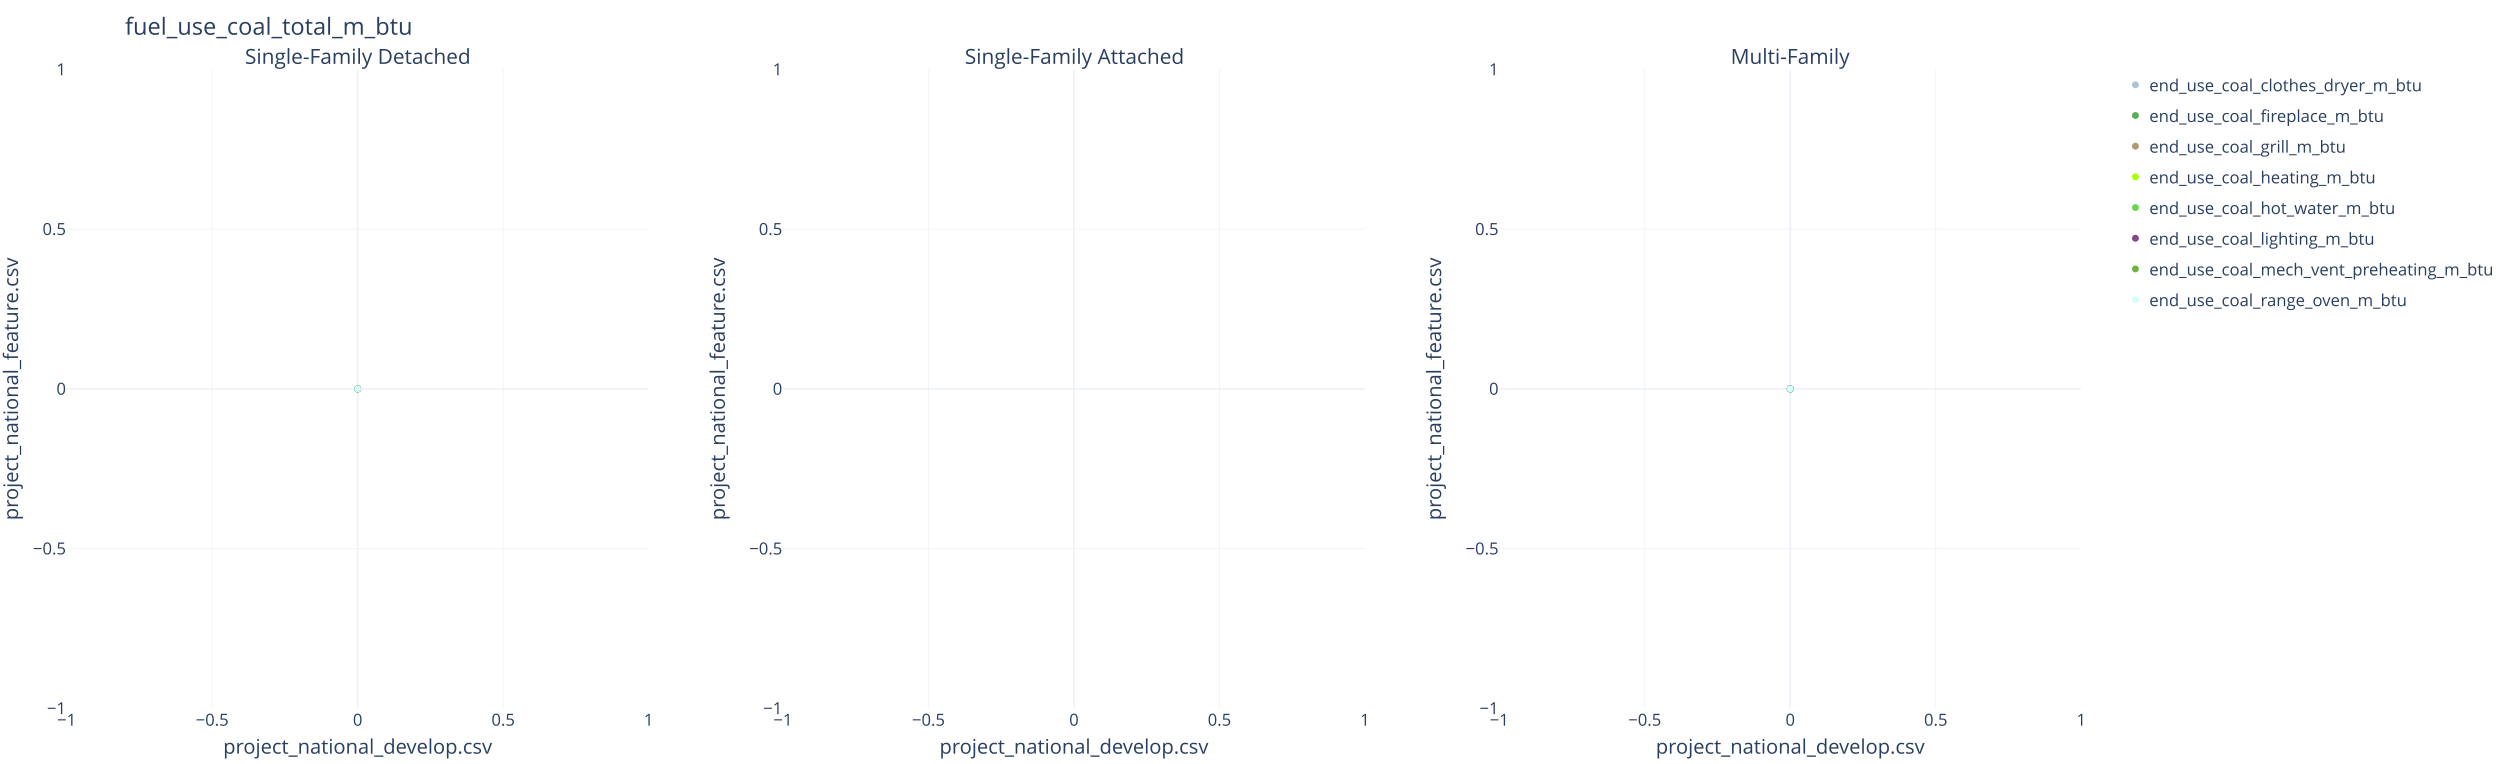
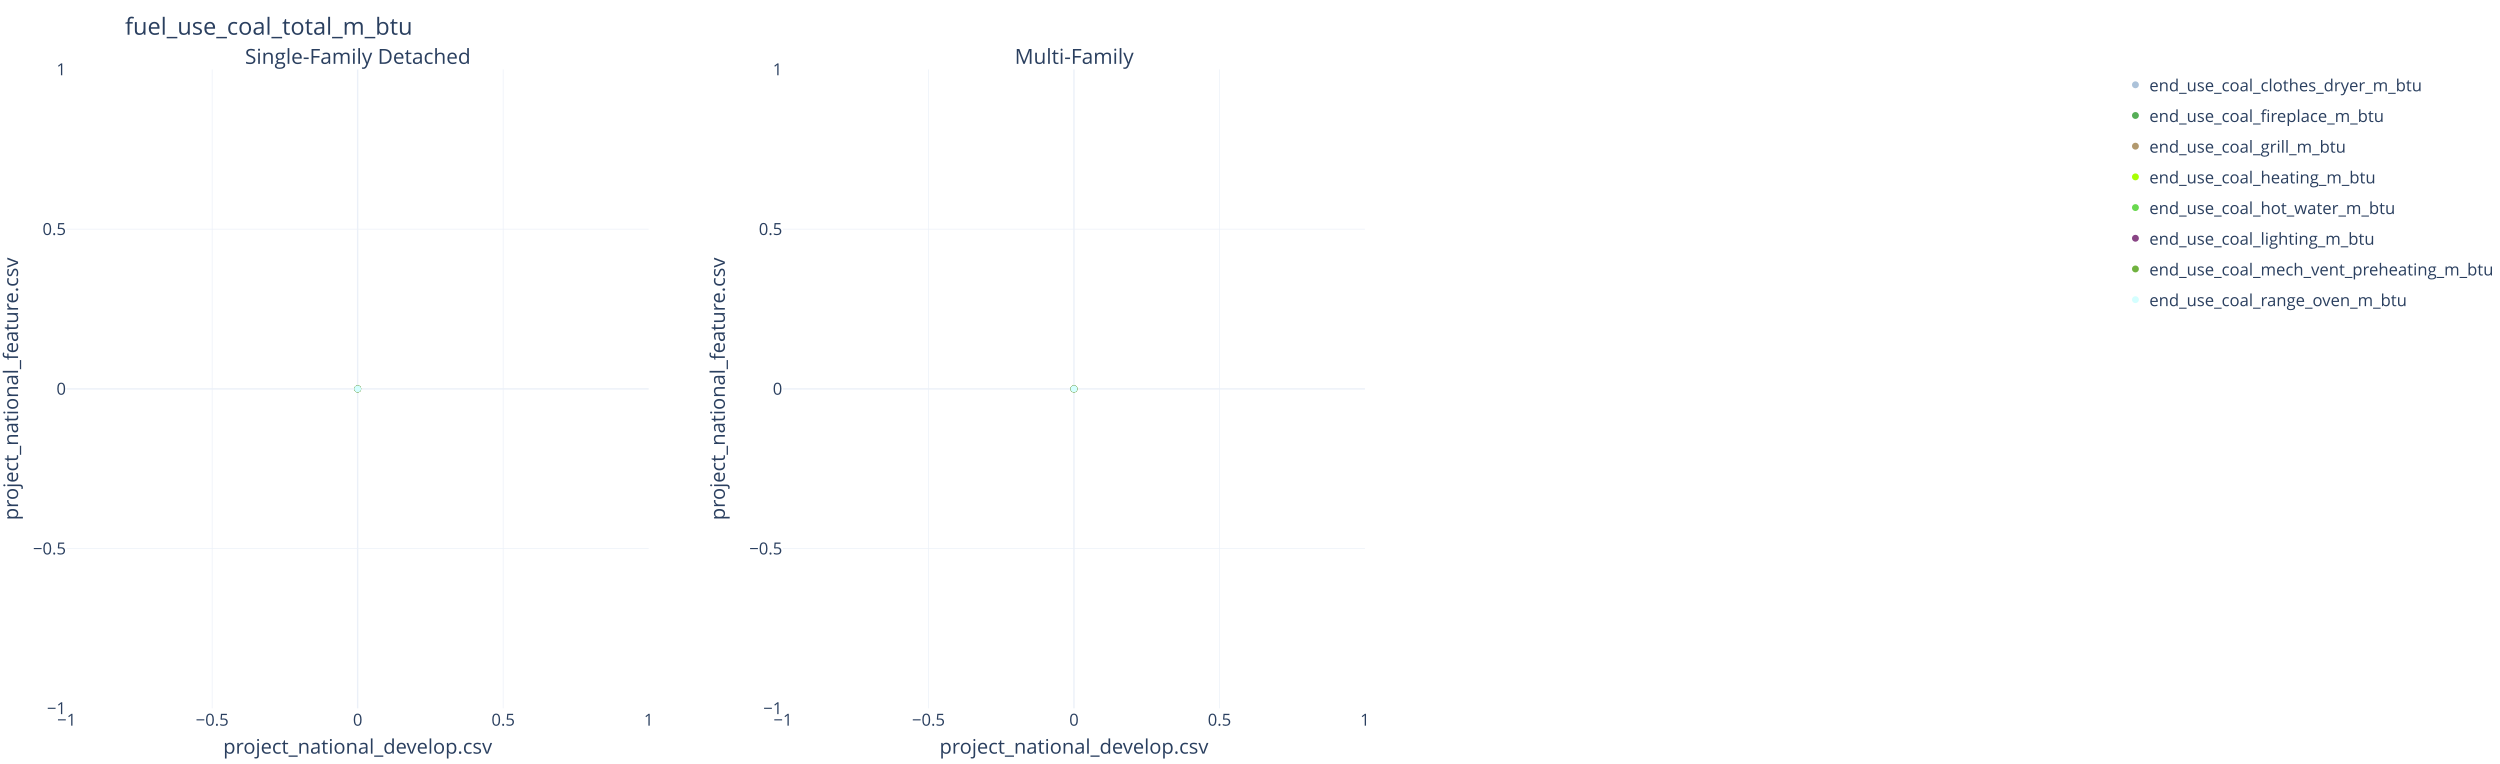
<svg xmlns="http://www.w3.org/2000/svg" class="main-svg" width="3600" height="1100" style="" viewBox="0 0 3600 1100">
  <rect x="0" y="0" width="3600" height="1100" style="fill: rgb(255, 255, 255); fill-opacity: 1;" />
-   <defs id="defs-b7d1d4">
+   <defs id="defs-6045ea">
    <g class="clips">
-       <clipPath id="clipb7d1d4xyplot" class="plotclip">
+       <clipPath id="clip6045eaxyplot" class="plotclip">
        <rect width="838.067" height="920" />
      </clipPath>
-       <clipPath id="clipb7d1d4x2y2plot" class="plotclip">
+       <clipPath id="clip6045eax2y2plot" class="plotclip">
        <rect width="838.067" height="920" />
      </clipPath>
-       <clipPath id="clipb7d1d4x3y3plot" class="plotclip">
-         <rect width="838.067" height="920" />
-       </clipPath>
-       <clipPath class="axesclip" id="clipb7d1d4x">
+       <clipPath class="axesclip" id="clip6045eax">
        <rect x="96" y="0" width="838.067" height="1100" />
      </clipPath>
-       <clipPath class="axesclip" id="clipb7d1d4y">
+       <clipPath class="axesclip" id="clip6045eay">
        <rect x="0" y="100" width="3600" height="920" />
      </clipPath>
-       <clipPath class="axesclip" id="clipb7d1d4xy">
+       <clipPath class="axesclip" id="clip6045eaxy">
        <rect x="96" y="100" width="838.067" height="920" />
      </clipPath>
-       <clipPath class="axesclip" id="clipb7d1d4y2">
+       <clipPath class="axesclip" id="clip6045eay2">
        <rect x="0" y="100" width="3600" height="920" />
      </clipPath>
-       <clipPath class="axesclip" id="clipb7d1d4xy2">
+       <clipPath class="axesclip" id="clip6045eaxy2">
        <rect x="96" y="100" width="838.067" height="920" />
      </clipPath>
-       <clipPath class="axesclip" id="clipb7d1d4y3">
-         <rect x="0" y="100" width="3600" height="920" />
-       </clipPath>
-       <clipPath class="axesclip" id="clipb7d1d4xy3">
-         <rect x="96" y="100" width="838.067" height="920" />
-       </clipPath>
-       <clipPath class="axesclip" id="clipb7d1d4x2">
+       <clipPath class="axesclip" id="clip6045eax2">
        <rect x="1127.467" y="0" width="838.067" height="1100" />
      </clipPath>
-       <clipPath class="axesclip" id="clipb7d1d4x2y">
+       <clipPath class="axesclip" id="clip6045eax2y">
        <rect x="1127.467" y="100" width="838.067" height="920" />
      </clipPath>
-       <clipPath class="axesclip" id="clipb7d1d4x2y2">
+       <clipPath class="axesclip" id="clip6045eax2y2">
        <rect x="1127.467" y="100" width="838.067" height="920" />
-       </clipPath>
-       <clipPath class="axesclip" id="clipb7d1d4x2y3">
-         <rect x="1127.467" y="100" width="838.067" height="920" />
-       </clipPath>
-       <clipPath class="axesclip" id="clipb7d1d4x3">
-         <rect x="2158.933" y="0" width="838.067" height="1100" />
-       </clipPath>
-       <clipPath class="axesclip" id="clipb7d1d4x3y">
-         <rect x="2158.933" y="100" width="838.067" height="920" />
-       </clipPath>
-       <clipPath class="axesclip" id="clipb7d1d4x3y2">
-         <rect x="2158.933" y="100" width="838.067" height="920" />
-       </clipPath>
-       <clipPath class="axesclip" id="clipb7d1d4x3y3">
-         <rect x="2158.933" y="100" width="838.067" height="920" />
      </clipPath>
    </g>
    <g class="gradients" />
  </defs>
  <g class="bglayer" />
  <g class="layer-below">
    <g class="imagelayer" />
    <g class="shapelayer" />
  </g>
  <g class="cartesianlayer">
    <g class="subplot xy">
      <g class="layer-subplot">
        <g class="shapelayer" />
        <g class="imagelayer" />
      </g>
      <g class="gridlayer">
        <g class="x">
          <path class="xgrid crisp" transform="translate(305.52,0)" d="M0,100v920" style="stroke: rgb(235, 240, 248); stroke-opacity: 1; stroke-width: 1px;" />
          <path class="xgrid crisp" transform="translate(724.55,0)" d="M0,100v920" style="stroke: rgb(235, 240, 248); stroke-opacity: 1; stroke-width: 1px;" />
        </g>
        <g class="y">
          <path class="ygrid crisp" transform="translate(0,790)" d="M96,0h838.067" style="stroke: rgb(235, 240, 248); stroke-opacity: 1; stroke-width: 1px;" />
          <path class="ygrid crisp" transform="translate(0,330)" d="M96,0h838.067" style="stroke: rgb(235, 240, 248); stroke-opacity: 1; stroke-width: 1px;" />
        </g>
      </g>
      <g class="zerolinelayer">
        <path class="xzl zl crisp" transform="translate(515.03,0)" d="M0,100v920" style="stroke: rgb(235, 240, 248); stroke-opacity: 1; stroke-width: 2px;" />
        <path class="yzl zl crisp" transform="translate(0,560)" d="M96,0h838.067" style="stroke: rgb(235, 240, 248); stroke-opacity: 1; stroke-width: 2px;" />
      </g>
      <path class="xlines-below" />
      <path class="ylines-below" />
      <g class="overlines-below" />
      <g class="xaxislayer-below" />
      <g class="yaxislayer-below" />
      <g class="overaxes-below" />
-       <g class="plot" transform="translate(96,100)" clip-path="url('#clipb7d1d4xyplot')">
+       <g class="plot" transform="translate(96,100)" clip-path="url('#clip6045eaxyplot')">
        <g class="scatterlayer mlayer">
-           <g class="trace scatter trace7f822b" style="stroke-miterlimit: 2; opacity: 1;">
+           <g class="trace scatter trace982e40" style="stroke-miterlimit: 2; opacity: 1;">
            <g class="fills" />
            <g class="errorbars" />
            <g class="lines" />
            <g class="points">
              <path class="point" transform="translate(419.03,460)" d="M5,0A5,5 0 1,1 0,-5A5,5 0 0,1 5,0Z" style="opacity: 1; stroke-width: 0px; fill: rgb(172, 194, 217); fill-opacity: 1;" />
            </g>
            <g class="text" />
          </g>
-           <g class="trace scatter tracebc25be" style="stroke-miterlimit: 2; opacity: 1;">
+           <g class="trace scatter trace173150" style="stroke-miterlimit: 2; opacity: 1;">
            <g class="fills" />
            <g class="errorbars" />
            <g class="lines" />
            <g class="points">
              <path class="point" transform="translate(419.03,460)" d="M5,0A5,5 0 1,1 0,-5A5,5 0 0,1 5,0Z" style="opacity: 1; stroke-width: 0px; fill: rgb(86, 174, 87); fill-opacity: 1;" />
            </g>
            <g class="text" />
          </g>
-           <g class="trace scatter trace32df13" style="stroke-miterlimit: 2; opacity: 1;">
+           <g class="trace scatter tracec1b1fd" style="stroke-miterlimit: 2; opacity: 1;">
            <g class="fills" />
            <g class="errorbars" />
            <g class="lines" />
            <g class="points">
              <path class="point" transform="translate(419.03,460)" d="M5,0A5,5 0 1,1 0,-5A5,5 0 0,1 5,0Z" style="opacity: 1; stroke-width: 0px; fill: rgb(178, 153, 110); fill-opacity: 1;" />
            </g>
            <g class="text" />
          </g>
-           <g class="trace scatter tracef07c0c" style="stroke-miterlimit: 2; opacity: 1;">
+           <g class="trace scatter tracee2873c" style="stroke-miterlimit: 2; opacity: 1;">
            <g class="fills" />
            <g class="errorbars" />
            <g class="lines" />
            <g class="points">
              <path class="point" transform="translate(419.03,460)" d="M5,0A5,5 0 1,1 0,-5A5,5 0 0,1 5,0Z" style="opacity: 1; stroke-width: 0px; fill: rgb(168, 255, 4); fill-opacity: 1;" />
            </g>
            <g class="text" />
          </g>
-           <g class="trace scatter trace902eb6" style="stroke-miterlimit: 2; opacity: 1;">
+           <g class="trace scatter tracee7e6ed" style="stroke-miterlimit: 2; opacity: 1;">
            <g class="fills" />
            <g class="errorbars" />
            <g class="lines" />
            <g class="points">
              <path class="point" transform="translate(419.03,460)" d="M5,0A5,5 0 1,1 0,-5A5,5 0 0,1 5,0Z" style="opacity: 1; stroke-width: 0px; fill: rgb(105, 216, 79); fill-opacity: 1;" />
            </g>
            <g class="text" />
          </g>
-           <g class="trace scatter traceb2c9d8" style="stroke-miterlimit: 2; opacity: 1;">
+           <g class="trace scatter trace447175" style="stroke-miterlimit: 2; opacity: 1;">
            <g class="fills" />
            <g class="errorbars" />
            <g class="lines" />
            <g class="points">
              <path class="point" transform="translate(419.03,460)" d="M5,0A5,5 0 1,1 0,-5A5,5 0 0,1 5,0Z" style="opacity: 1; stroke-width: 0px; fill: rgb(137, 69, 133); fill-opacity: 1;" />
            </g>
            <g class="text" />
          </g>
-           <g class="trace scatter trace014c3b" style="stroke-miterlimit: 2; opacity: 1;">
+           <g class="trace scatter traceef8e07" style="stroke-miterlimit: 2; opacity: 1;">
            <g class="fills" />
            <g class="errorbars" />
            <g class="lines" />
            <g class="points">
              <path class="point" transform="translate(419.03,460)" d="M5,0A5,5 0 1,1 0,-5A5,5 0 0,1 5,0Z" style="opacity: 1; stroke-width: 0px; fill: rgb(112, 178, 63); fill-opacity: 1;" />
            </g>
            <g class="text" />
          </g>
-           <g class="trace scatter traceaa402c" style="stroke-miterlimit: 2; opacity: 1;">
+           <g class="trace scatter trace4ae9a4" style="stroke-miterlimit: 2; opacity: 1;">
            <g class="fills" />
            <g class="errorbars" />
            <g class="lines" />
            <g class="points">
              <path class="point" transform="translate(419.03,460)" d="M5,0A5,5 0 1,1 0,-5A5,5 0 0,1 5,0Z" style="opacity: 1; stroke-width: 0px; fill: rgb(212, 255, 255); fill-opacity: 1;" />
            </g>
            <g class="text" />
          </g>
-           <g class="trace scatter trace6bbb1b" style="stroke-miterlimit: 2; opacity: 1;">
+           <g class="trace scatter trace0673f1" style="stroke-miterlimit: 2; opacity: 1;">
            <g class="fills" />
            <g class="errorbars" />
            <g class="lines" />
            <g class="points" />
            <g class="text" />
          </g>
        </g>
      </g>
      <g class="overplot" />
      <path class="xlines-above crisp" d="M0,0" style="fill: none;" />
      <path class="ylines-above crisp" d="M0,0" style="fill: none;" />
      <g class="overlines-above" />
      <g class="xaxislayer-above">
        <g class="xtick">
          <text text-anchor="middle" x="0" y="1045" transform="translate(96,0)" style="font-family: 'Open Sans', verdana, arial, sans-serif; font-size: 24px; fill: rgb(42, 63, 95); fill-opacity: 1; white-space: pre;">−1</text>
        </g>
        <g class="xtick">
          <text text-anchor="middle" x="0" y="1045" transform="translate(305.52,0)" style="font-family: 'Open Sans', verdana, arial, sans-serif; font-size: 24px; fill: rgb(42, 63, 95); fill-opacity: 1; white-space: pre;">−0.5</text>
        </g>
        <g class="xtick">
          <text text-anchor="middle" x="0" y="1045" transform="translate(515.03,0)" style="font-family: 'Open Sans', verdana, arial, sans-serif; font-size: 24px; fill: rgb(42, 63, 95); fill-opacity: 1; white-space: pre;">0</text>
        </g>
        <g class="xtick">
          <text text-anchor="middle" x="0" y="1045" transform="translate(724.55,0)" style="font-family: 'Open Sans', verdana, arial, sans-serif; font-size: 24px; fill: rgb(42, 63, 95); fill-opacity: 1; white-space: pre;">0.5</text>
        </g>
        <g class="xtick">
          <text text-anchor="middle" x="0" y="1045" transform="translate(934.07,0)" style="font-family: 'Open Sans', verdana, arial, sans-serif; font-size: 24px; fill: rgb(42, 63, 95); fill-opacity: 1; white-space: pre;">1</text>
        </g>
      </g>
      <g class="yaxislayer-above">
        <g class="ytick">
          <text text-anchor="end" x="95" y="8.4" transform="translate(0,1020)" style="font-family: 'Open Sans', verdana, arial, sans-serif; font-size: 24px; fill: rgb(42, 63, 95); fill-opacity: 1; white-space: pre;">−1</text>
        </g>
        <g class="ytick">
          <text text-anchor="end" x="95" y="8.4" transform="translate(0,790)" style="font-family: 'Open Sans', verdana, arial, sans-serif; font-size: 24px; fill: rgb(42, 63, 95); fill-opacity: 1; white-space: pre;">−0.5</text>
        </g>
        <g class="ytick">
          <text text-anchor="end" x="95" y="8.4" transform="translate(0,560)" style="font-family: 'Open Sans', verdana, arial, sans-serif; font-size: 24px; fill: rgb(42, 63, 95); fill-opacity: 1; white-space: pre;">0</text>
        </g>
        <g class="ytick">
          <text text-anchor="end" x="95" y="8.4" transform="translate(0,330)" style="font-family: 'Open Sans', verdana, arial, sans-serif; font-size: 24px; fill: rgb(42, 63, 95); fill-opacity: 1; white-space: pre;">0.5</text>
        </g>
        <g class="ytick">
          <text text-anchor="end" x="95" y="8.4" transform="translate(0,100)" style="font-family: 'Open Sans', verdana, arial, sans-serif; font-size: 24px; fill: rgb(42, 63, 95); fill-opacity: 1; white-space: pre;">1</text>
        </g>
      </g>
      <g class="overaxes-above" />
    </g>
    <g class="subplot x2y2">
      <g class="layer-subplot">
        <g class="shapelayer" />
        <g class="imagelayer" />
      </g>
      <g class="gridlayer">
        <g class="x2">
          <path class="x2grid crisp" transform="translate(1336.987,0)" d="M0,100v920" style="stroke: rgb(235, 240, 248); stroke-opacity: 1; stroke-width: 1px;" />
          <path class="x2grid crisp" transform="translate(1756.017,0)" d="M0,100v920" style="stroke: rgb(235, 240, 248); stroke-opacity: 1; stroke-width: 1px;" />
        </g>
        <g class="y2">
          <path class="y2grid crisp" transform="translate(0,790)" d="M1127.467,0h838.067" style="stroke: rgb(235, 240, 248); stroke-opacity: 1; stroke-width: 1px;" />
          <path class="y2grid crisp" transform="translate(0,330)" d="M1127.467,0h838.067" style="stroke: rgb(235, 240, 248); stroke-opacity: 1; stroke-width: 1px;" />
        </g>
      </g>
      <g class="zerolinelayer">
        <path class="x2zl zl crisp" transform="translate(1546.497,0)" d="M0,100v920" style="stroke: rgb(235, 240, 248); stroke-opacity: 1; stroke-width: 2px;" />
        <path class="y2zl zl crisp" transform="translate(0,560)" d="M1127.467,0h838.067" style="stroke: rgb(235, 240, 248); stroke-opacity: 1; stroke-width: 2px;" />
      </g>
      <path class="xlines-below" />
      <path class="ylines-below" />
      <g class="overlines-below" />
      <g class="xaxislayer-below" />
      <g class="yaxislayer-below" />
      <g class="overaxes-below" />
-       <g class="plot" transform="translate(1127.467,100)" clip-path="url('#clipb7d1d4x2y2plot')">
+       <g class="plot" transform="translate(1127.467,100)" clip-path="url('#clip6045eax2y2plot')">
        <g class="scatterlayer mlayer">
-           <g class="trace scatter trace789d4b" style="stroke-miterlimit: 2; opacity: 1;">
+           <g class="trace scatter traced7f33e" style="stroke-miterlimit: 2; opacity: 1;">
+             <g class="fills" />
+             <g class="errorbars" />
+             <g class="lines" />
+             <g class="points">
+               <path class="point" transform="translate(419.03,460)" d="M5,0A5,5 0 1,1 0,-5A5,5 0 0,1 5,0Z" style="opacity: 1; stroke-width: 0px; fill: rgb(172, 194, 217); fill-opacity: 1;" />
+             </g>
+             <g class="text" />
+           </g>
+           <g class="trace scatter trace1710ab" style="stroke-miterlimit: 2; opacity: 1;">
+             <g class="fills" />
+             <g class="errorbars" />
+             <g class="lines" />
+             <g class="points">
+               <path class="point" transform="translate(419.03,460)" d="M5,0A5,5 0 1,1 0,-5A5,5 0 0,1 5,0Z" style="opacity: 1; stroke-width: 0px; fill: rgb(86, 174, 87); fill-opacity: 1;" />
+             </g>
+             <g class="text" />
+           </g>
+           <g class="trace scatter trace590096" style="stroke-miterlimit: 2; opacity: 1;">
+             <g class="fills" />
+             <g class="errorbars" />
+             <g class="lines" />
+             <g class="points">
+               <path class="point" transform="translate(419.03,460)" d="M5,0A5,5 0 1,1 0,-5A5,5 0 0,1 5,0Z" style="opacity: 1; stroke-width: 0px; fill: rgb(178, 153, 110); fill-opacity: 1;" />
+             </g>
+             <g class="text" />
+           </g>
+           <g class="trace scatter trace4f7e80" style="stroke-miterlimit: 2; opacity: 1;">
+             <g class="fills" />
+             <g class="errorbars" />
+             <g class="lines" />
+             <g class="points">
+               <path class="point" transform="translate(419.03,460)" d="M5,0A5,5 0 1,1 0,-5A5,5 0 0,1 5,0Z" style="opacity: 1; stroke-width: 0px; fill: rgb(168, 255, 4); fill-opacity: 1;" />
+             </g>
+             <g class="text" />
+           </g>
+           <g class="trace scatter tracef99181" style="stroke-miterlimit: 2; opacity: 1;">
+             <g class="fills" />
+             <g class="errorbars" />
+             <g class="lines" />
+             <g class="points">
+               <path class="point" transform="translate(419.03,460)" d="M5,0A5,5 0 1,1 0,-5A5,5 0 0,1 5,0Z" style="opacity: 1; stroke-width: 0px; fill: rgb(105, 216, 79); fill-opacity: 1;" />
+             </g>
+             <g class="text" />
+           </g>
+           <g class="trace scatter traceef10c2" style="stroke-miterlimit: 2; opacity: 1;">
+             <g class="fills" />
+             <g class="errorbars" />
+             <g class="lines" />
+             <g class="points">
+               <path class="point" transform="translate(419.03,460)" d="M5,0A5,5 0 1,1 0,-5A5,5 0 0,1 5,0Z" style="opacity: 1; stroke-width: 0px; fill: rgb(137, 69, 133); fill-opacity: 1;" />
+             </g>
+             <g class="text" />
+           </g>
+           <g class="trace scatter trace331711" style="stroke-miterlimit: 2; opacity: 1;">
+             <g class="fills" />
+             <g class="errorbars" />
+             <g class="lines" />
+             <g class="points">
+               <path class="point" transform="translate(419.03,460)" d="M5,0A5,5 0 1,1 0,-5A5,5 0 0,1 5,0Z" style="opacity: 1; stroke-width: 0px; fill: rgb(112, 178, 63); fill-opacity: 1;" />
+             </g>
+             <g class="text" />
+           </g>
+           <g class="trace scatter tracebb21d2" style="stroke-miterlimit: 2; opacity: 1;">
+             <g class="fills" />
+             <g class="errorbars" />
+             <g class="lines" />
+             <g class="points">
+               <path class="point" transform="translate(419.03,460)" d="M5,0A5,5 0 1,1 0,-5A5,5 0 0,1 5,0Z" style="opacity: 1; stroke-width: 0px; fill: rgb(212, 255, 255); fill-opacity: 1;" />
+             </g>
+             <g class="text" />
+           </g>
+           <g class="trace scatter trace0ef0a3" style="stroke-miterlimit: 2; opacity: 1;">
            <g class="fills" />
            <g class="errorbars" />
            <g class="lines" />
            <g class="points" />
            <g class="text" />
          </g>
        </g>
      </g>
      <g class="overplot" />
      <path class="xlines-above crisp" d="M0,0" style="fill: none;" />
      <path class="ylines-above crisp" d="M0,0" style="fill: none;" />
      <g class="overlines-above" />
      <g class="xaxislayer-above">
        <g class="x2tick">
          <text text-anchor="middle" x="0" y="1045" transform="translate(1127.467,0)" style="font-family: 'Open Sans', verdana, arial, sans-serif; font-size: 24px; fill: rgb(42, 63, 95); fill-opacity: 1; white-space: pre;">−1</text>
        </g>
        <g class="x2tick">
          <text text-anchor="middle" x="0" y="1045" transform="translate(1336.987,0)" style="font-family: 'Open Sans', verdana, arial, sans-serif; font-size: 24px; fill: rgb(42, 63, 95); fill-opacity: 1; white-space: pre;">−0.5</text>
        </g>
        <g class="x2tick">
          <text text-anchor="middle" x="0" y="1045" transform="translate(1546.497,0)" style="font-family: 'Open Sans', verdana, arial, sans-serif; font-size: 24px; fill: rgb(42, 63, 95); fill-opacity: 1; white-space: pre;">0</text>
        </g>
        <g class="x2tick">
          <text text-anchor="middle" x="0" y="1045" transform="translate(1756.017,0)" style="font-family: 'Open Sans', verdana, arial, sans-serif; font-size: 24px; fill: rgb(42, 63, 95); fill-opacity: 1; white-space: pre;">0.5</text>
        </g>
        <g class="x2tick">
          <text text-anchor="middle" x="0" y="1045" transform="translate(1965.537,0)" style="font-family: 'Open Sans', verdana, arial, sans-serif; font-size: 24px; fill: rgb(42, 63, 95); fill-opacity: 1; white-space: pre;">1</text>
        </g>
      </g>
      <g class="yaxislayer-above">
        <g class="y2tick">
          <text text-anchor="end" x="1126.467" y="8.4" transform="translate(0,1020)" style="font-family: 'Open Sans', verdana, arial, sans-serif; font-size: 24px; fill: rgb(42, 63, 95); fill-opacity: 1; white-space: pre;">−1</text>
        </g>
        <g class="y2tick">
          <text text-anchor="end" x="1126.467" y="8.4" transform="translate(0,790)" style="font-family: 'Open Sans', verdana, arial, sans-serif; font-size: 24px; fill: rgb(42, 63, 95); fill-opacity: 1; white-space: pre;">−0.5</text>
        </g>
        <g class="y2tick">
          <text text-anchor="end" x="1126.467" y="8.4" transform="translate(0,560)" style="font-family: 'Open Sans', verdana, arial, sans-serif; font-size: 24px; fill: rgb(42, 63, 95); fill-opacity: 1; white-space: pre;">0</text>
        </g>
        <g class="y2tick">
          <text text-anchor="end" x="1126.467" y="8.4" transform="translate(0,330)" style="font-family: 'Open Sans', verdana, arial, sans-serif; font-size: 24px; fill: rgb(42, 63, 95); fill-opacity: 1; white-space: pre;">0.5</text>
        </g>
        <g class="y2tick">
          <text text-anchor="end" x="1126.467" y="8.4" transform="translate(0,100)" style="font-family: 'Open Sans', verdana, arial, sans-serif; font-size: 24px; fill: rgb(42, 63, 95); fill-opacity: 1; white-space: pre;">1</text>
-         </g>
-       </g>
-       <g class="overaxes-above" />
-     </g>
-     <g class="subplot x3y3">
-       <g class="layer-subplot">
-         <g class="shapelayer" />
-         <g class="imagelayer" />
-       </g>
-       <g class="gridlayer">
-         <g class="x3">
-           <path class="x3grid crisp" transform="translate(2368.453,0)" d="M0,100v920" style="stroke: rgb(235, 240, 248); stroke-opacity: 1; stroke-width: 1px;" />
-           <path class="x3grid crisp" transform="translate(2787.483,0)" d="M0,100v920" style="stroke: rgb(235, 240, 248); stroke-opacity: 1; stroke-width: 1px;" />
-         </g>
-         <g class="y3">
-           <path class="y3grid crisp" transform="translate(0,790)" d="M2158.933,0h838.067" style="stroke: rgb(235, 240, 248); stroke-opacity: 1; stroke-width: 1px;" />
-           <path class="y3grid crisp" transform="translate(0,330)" d="M2158.933,0h838.067" style="stroke: rgb(235, 240, 248); stroke-opacity: 1; stroke-width: 1px;" />
-         </g>
-       </g>
-       <g class="zerolinelayer">
-         <path class="x3zl zl crisp" transform="translate(2577.963,0)" d="M0,100v920" style="stroke: rgb(235, 240, 248); stroke-opacity: 1; stroke-width: 2px;" />
-         <path class="y3zl zl crisp" transform="translate(0,560)" d="M2158.933,0h838.067" style="stroke: rgb(235, 240, 248); stroke-opacity: 1; stroke-width: 2px;" />
-       </g>
-       <path class="xlines-below" />
-       <path class="ylines-below" />
-       <g class="overlines-below" />
-       <g class="xaxislayer-below" />
-       <g class="yaxislayer-below" />
-       <g class="overaxes-below" />
-       <g class="plot" transform="translate(2158.933,100)" clip-path="url('#clipb7d1d4x3y3plot')">
-         <g class="scatterlayer mlayer">
-           <g class="trace scatter trace800c33" style="stroke-miterlimit: 2; opacity: 1;">
-             <g class="fills" />
-             <g class="errorbars" />
-             <g class="lines" />
-             <g class="points">
-               <path class="point" transform="translate(419.03,460)" d="M5,0A5,5 0 1,1 0,-5A5,5 0 0,1 5,0Z" style="opacity: 1; stroke-width: 0px; fill: rgb(172, 194, 217); fill-opacity: 1;" />
-             </g>
-             <g class="text" />
-           </g>
-           <g class="trace scatter tracedd3093" style="stroke-miterlimit: 2; opacity: 1;">
-             <g class="fills" />
-             <g class="errorbars" />
-             <g class="lines" />
-             <g class="points">
-               <path class="point" transform="translate(419.03,460)" d="M5,0A5,5 0 1,1 0,-5A5,5 0 0,1 5,0Z" style="opacity: 1; stroke-width: 0px; fill: rgb(86, 174, 87); fill-opacity: 1;" />
-             </g>
-             <g class="text" />
-           </g>
-           <g class="trace scatter trace2c086b" style="stroke-miterlimit: 2; opacity: 1;">
-             <g class="fills" />
-             <g class="errorbars" />
-             <g class="lines" />
-             <g class="points">
-               <path class="point" transform="translate(419.03,460)" d="M5,0A5,5 0 1,1 0,-5A5,5 0 0,1 5,0Z" style="opacity: 1; stroke-width: 0px; fill: rgb(178, 153, 110); fill-opacity: 1;" />
-             </g>
-             <g class="text" />
-           </g>
-           <g class="trace scatter trace577180" style="stroke-miterlimit: 2; opacity: 1;">
-             <g class="fills" />
-             <g class="errorbars" />
-             <g class="lines" />
-             <g class="points">
-               <path class="point" transform="translate(419.03,460)" d="M5,0A5,5 0 1,1 0,-5A5,5 0 0,1 5,0Z" style="opacity: 1; stroke-width: 0px; fill: rgb(168, 255, 4); fill-opacity: 1;" />
-             </g>
-             <g class="text" />
-           </g>
-           <g class="trace scatter tracebd2b08" style="stroke-miterlimit: 2; opacity: 1;">
-             <g class="fills" />
-             <g class="errorbars" />
-             <g class="lines" />
-             <g class="points">
-               <path class="point" transform="translate(419.03,460)" d="M5,0A5,5 0 1,1 0,-5A5,5 0 0,1 5,0Z" style="opacity: 1; stroke-width: 0px; fill: rgb(105, 216, 79); fill-opacity: 1;" />
-             </g>
-             <g class="text" />
-           </g>
-           <g class="trace scatter trace4eb97b" style="stroke-miterlimit: 2; opacity: 1;">
-             <g class="fills" />
-             <g class="errorbars" />
-             <g class="lines" />
-             <g class="points">
-               <path class="point" transform="translate(419.03,460)" d="M5,0A5,5 0 1,1 0,-5A5,5 0 0,1 5,0Z" style="opacity: 1; stroke-width: 0px; fill: rgb(137, 69, 133); fill-opacity: 1;" />
-             </g>
-             <g class="text" />
-           </g>
-           <g class="trace scatter tracedc2965" style="stroke-miterlimit: 2; opacity: 1;">
-             <g class="fills" />
-             <g class="errorbars" />
-             <g class="lines" />
-             <g class="points">
-               <path class="point" transform="translate(419.03,460)" d="M5,0A5,5 0 1,1 0,-5A5,5 0 0,1 5,0Z" style="opacity: 1; stroke-width: 0px; fill: rgb(112, 178, 63); fill-opacity: 1;" />
-             </g>
-             <g class="text" />
-           </g>
-           <g class="trace scatter tracef7c457" style="stroke-miterlimit: 2; opacity: 1;">
-             <g class="fills" />
-             <g class="errorbars" />
-             <g class="lines" />
-             <g class="points">
-               <path class="point" transform="translate(419.03,460)" d="M5,0A5,5 0 1,1 0,-5A5,5 0 0,1 5,0Z" style="opacity: 1; stroke-width: 0px; fill: rgb(212, 255, 255); fill-opacity: 1;" />
-             </g>
-             <g class="text" />
-           </g>
-           <g class="trace scatter trace435b55" style="stroke-miterlimit: 2; opacity: 1;">
-             <g class="fills" />
-             <g class="errorbars" />
-             <g class="lines" />
-             <g class="points" />
-             <g class="text" />
-           </g>
-         </g>
-       </g>
-       <g class="overplot" />
-       <path class="xlines-above crisp" d="M0,0" style="fill: none;" />
-       <path class="ylines-above crisp" d="M0,0" style="fill: none;" />
-       <g class="overlines-above" />
-       <g class="xaxislayer-above">
-         <g class="x3tick">
-           <text text-anchor="middle" x="0" y="1045" transform="translate(2158.933,0)" style="font-family: 'Open Sans', verdana, arial, sans-serif; font-size: 24px; fill: rgb(42, 63, 95); fill-opacity: 1; white-space: pre;">−1</text>
-         </g>
-         <g class="x3tick">
-           <text text-anchor="middle" x="0" y="1045" transform="translate(2368.453,0)" style="font-family: 'Open Sans', verdana, arial, sans-serif; font-size: 24px; fill: rgb(42, 63, 95); fill-opacity: 1; white-space: pre;">−0.5</text>
-         </g>
-         <g class="x3tick">
-           <text text-anchor="middle" x="0" y="1045" transform="translate(2577.963,0)" style="font-family: 'Open Sans', verdana, arial, sans-serif; font-size: 24px; fill: rgb(42, 63, 95); fill-opacity: 1; white-space: pre;">0</text>
-         </g>
-         <g class="x3tick">
-           <text text-anchor="middle" x="0" y="1045" transform="translate(2787.483,0)" style="font-family: 'Open Sans', verdana, arial, sans-serif; font-size: 24px; fill: rgb(42, 63, 95); fill-opacity: 1; white-space: pre;">0.5</text>
-         </g>
-         <g class="x3tick">
-           <text text-anchor="middle" x="0" y="1045" transform="translate(2997.003,0)" style="font-family: 'Open Sans', verdana, arial, sans-serif; font-size: 24px; fill: rgb(42, 63, 95); fill-opacity: 1; white-space: pre;">1</text>
-         </g>
-       </g>
-       <g class="yaxislayer-above">
-         <g class="y3tick">
-           <text text-anchor="end" x="2157.933" y="8.4" transform="translate(0,1020)" style="font-family: 'Open Sans', verdana, arial, sans-serif; font-size: 24px; fill: rgb(42, 63, 95); fill-opacity: 1; white-space: pre;">−1</text>
-         </g>
-         <g class="y3tick">
-           <text text-anchor="end" x="2157.933" y="8.4" transform="translate(0,790)" style="font-family: 'Open Sans', verdana, arial, sans-serif; font-size: 24px; fill: rgb(42, 63, 95); fill-opacity: 1; white-space: pre;">−0.5</text>
-         </g>
-         <g class="y3tick">
-           <text text-anchor="end" x="2157.933" y="8.4" transform="translate(0,560)" style="font-family: 'Open Sans', verdana, arial, sans-serif; font-size: 24px; fill: rgb(42, 63, 95); fill-opacity: 1; white-space: pre;">0</text>
-         </g>
-         <g class="y3tick">
-           <text text-anchor="end" x="2157.933" y="8.4" transform="translate(0,330)" style="font-family: 'Open Sans', verdana, arial, sans-serif; font-size: 24px; fill: rgb(42, 63, 95); fill-opacity: 1; white-space: pre;">0.5</text>
-         </g>
-         <g class="y3tick">
-           <text text-anchor="end" x="2157.933" y="8.4" transform="translate(0,100)" style="font-family: 'Open Sans', verdana, arial, sans-serif; font-size: 24px; fill: rgb(42, 63, 95); fill-opacity: 1; white-space: pre;">1</text>
        </g>
      </g>
      <g class="overaxes-above" />
    </g>
  </g>
  <g class="polarlayer" />
  <g class="ternarylayer" />
  <g class="geolayer" />
  <g class="funnelarealayer" />
  <g class="pielayer" />
  <g class="treemaplayer" />
  <g class="sunburstlayer" />
  <g class="glimages" />
-   <defs id="topdefs-b7d1d4">
+   <defs id="topdefs-6045ea">
    <g class="clips" />
-     <clipPath id="legendb7d1d4">
+     <clipPath id="legend6045ea">
      <rect width="533" height="354" x="0" y="0" />
    </clipPath>
  </defs>
  <g class="layer-above">
    <g class="imagelayer" />
    <g class="shapelayer" />
  </g>
  <g class="infolayer">
    <g class="legend" pointer-events="all" transform="translate(3055.02,100)">
      <rect class="bg" shape-rendering="crispEdges" style="stroke: rgb(68, 68, 68); stroke-opacity: 1; fill: rgb(255, 255, 255); fill-opacity: 1; stroke-width: 0px;" width="533" height="354" x="0" y="0" />
-       <g class="scrollbox" transform="" clip-path="url('#legendb7d1d4')">
+       <g class="scrollbox" transform="" clip-path="url('#legend6045ea')">
        <g class="groups" transform="">
          <g class="traces" transform="translate(0,22.1)" style="opacity: 1;">
            <text class="legendtext" text-anchor="start" x="40" y="9.36" style="font-family: 'Open Sans', verdana, arial, sans-serif; font-size: 24px; fill: rgb(42, 63, 95); fill-opacity: 1; white-space: pre;">end_use_coal_clothes_dryer_m_btu</text>
            <g class="layers" style="opacity: 1;">
              <g class="legendfill" />
              <g class="legendlines" />
              <g class="legendsymbols">
                <g class="legendpoints">
                  <path class="scatterpts" transform="translate(20,0)" d="M5,0A5,5 0 1,1 0,-5A5,5 0 0,1 5,0Z" style="opacity: 1; stroke-width: 0px; fill: rgb(172, 194, 217); fill-opacity: 1;" />
                </g>
              </g>
            </g>
            <rect class="legendtoggle" x="0" y="-17.1" width="527.031" height="34.2" style="fill: rgb(0, 0, 0); fill-opacity: 0;" />
          </g>
        </g>
        <g class="groups" transform="translate(0,10)">
          <g class="traces" transform="translate(0,56.3)" style="opacity: 1;">
            <text class="legendtext" text-anchor="start" x="40" y="9.36" style="font-family: 'Open Sans', verdana, arial, sans-serif; font-size: 24px; fill: rgb(42, 63, 95); fill-opacity: 1; white-space: pre;">end_use_coal_fireplace_m_btu</text>
            <g class="layers" style="opacity: 1;">
              <g class="legendfill" />
              <g class="legendlines" />
              <g class="legendsymbols">
                <g class="legendpoints">
                  <path class="scatterpts" transform="translate(20,0)" d="M5,0A5,5 0 1,1 0,-5A5,5 0 0,1 5,0Z" style="opacity: 1; stroke-width: 0px; fill: rgb(86, 174, 87); fill-opacity: 1;" />
                </g>
              </g>
            </g>
            <rect class="legendtoggle" x="0" y="-17.1" width="527.031" height="34.2" style="fill: rgb(0, 0, 0); fill-opacity: 0;" />
          </g>
        </g>
        <g class="groups" transform="translate(0,20)">
          <g class="traces" transform="translate(0,90.5)" style="opacity: 1;">
            <text class="legendtext" text-anchor="start" x="40" y="9.36" style="font-family: 'Open Sans', verdana, arial, sans-serif; font-size: 24px; fill: rgb(42, 63, 95); fill-opacity: 1; white-space: pre;">end_use_coal_grill_m_btu</text>
            <g class="layers" style="opacity: 1;">
              <g class="legendfill" />
              <g class="legendlines" />
              <g class="legendsymbols">
                <g class="legendpoints">
                  <path class="scatterpts" transform="translate(20,0)" d="M5,0A5,5 0 1,1 0,-5A5,5 0 0,1 5,0Z" style="opacity: 1; stroke-width: 0px; fill: rgb(178, 153, 110); fill-opacity: 1;" />
                </g>
              </g>
            </g>
            <rect class="legendtoggle" x="0" y="-17.1" width="527.031" height="34.2" style="fill: rgb(0, 0, 0); fill-opacity: 0;" />
          </g>
        </g>
        <g class="groups" transform="translate(0,30)">
          <g class="traces" transform="translate(0,124.7)" style="opacity: 1;">
            <text class="legendtext" text-anchor="start" x="40" y="9.36" style="font-family: 'Open Sans', verdana, arial, sans-serif; font-size: 24px; fill: rgb(42, 63, 95); fill-opacity: 1; white-space: pre;">end_use_coal_heating_m_btu</text>
            <g class="layers" style="opacity: 1;">
              <g class="legendfill" />
              <g class="legendlines" />
              <g class="legendsymbols">
                <g class="legendpoints">
                  <path class="scatterpts" transform="translate(20,0)" d="M5,0A5,5 0 1,1 0,-5A5,5 0 0,1 5,0Z" style="opacity: 1; stroke-width: 0px; fill: rgb(168, 255, 4); fill-opacity: 1;" />
                </g>
              </g>
            </g>
            <rect class="legendtoggle" x="0" y="-17.1" width="527.031" height="34.2" style="fill: rgb(0, 0, 0); fill-opacity: 0;" />
          </g>
        </g>
        <g class="groups" transform="translate(0,40)">
          <g class="traces" transform="translate(0,158.9)" style="opacity: 1;">
            <text class="legendtext" text-anchor="start" x="40" y="9.36" style="font-family: 'Open Sans', verdana, arial, sans-serif; font-size: 24px; fill: rgb(42, 63, 95); fill-opacity: 1; white-space: pre;">end_use_coal_hot_water_m_btu</text>
            <g class="layers" style="opacity: 1;">
              <g class="legendfill" />
              <g class="legendlines" />
              <g class="legendsymbols">
                <g class="legendpoints">
                  <path class="scatterpts" transform="translate(20,0)" d="M5,0A5,5 0 1,1 0,-5A5,5 0 0,1 5,0Z" style="opacity: 1; stroke-width: 0px; fill: rgb(105, 216, 79); fill-opacity: 1;" />
                </g>
              </g>
            </g>
            <rect class="legendtoggle" x="0" y="-17.1" width="527.031" height="34.2" style="fill: rgb(0, 0, 0); fill-opacity: 0;" />
          </g>
        </g>
        <g class="groups" transform="translate(0,50)">
          <g class="traces" transform="translate(0,193.1)" style="opacity: 1;">
            <text class="legendtext" text-anchor="start" x="40" y="9.36" style="font-family: 'Open Sans', verdana, arial, sans-serif; font-size: 24px; fill: rgb(42, 63, 95); fill-opacity: 1; white-space: pre;">end_use_coal_lighting_m_btu</text>
            <g class="layers" style="opacity: 1;">
              <g class="legendfill" />
              <g class="legendlines" />
              <g class="legendsymbols">
                <g class="legendpoints">
                  <path class="scatterpts" transform="translate(20,0)" d="M5,0A5,5 0 1,1 0,-5A5,5 0 0,1 5,0Z" style="opacity: 1; stroke-width: 0px; fill: rgb(137, 69, 133); fill-opacity: 1;" />
                </g>
              </g>
            </g>
            <rect class="legendtoggle" x="0" y="-17.1" width="527.031" height="34.2" style="fill: rgb(0, 0, 0); fill-opacity: 0;" />
          </g>
        </g>
        <g class="groups" transform="translate(0,60)">
          <g class="traces" transform="translate(0,227.3)" style="opacity: 1;">
            <text class="legendtext" text-anchor="start" x="40" y="9.36" style="font-family: 'Open Sans', verdana, arial, sans-serif; font-size: 24px; fill: rgb(42, 63, 95); fill-opacity: 1; white-space: pre;">end_use_coal_mech_vent_preheating_m_btu</text>
            <g class="layers" style="opacity: 1;">
              <g class="legendfill" />
              <g class="legendlines" />
              <g class="legendsymbols">
                <g class="legendpoints">
                  <path class="scatterpts" transform="translate(20,0)" d="M5,0A5,5 0 1,1 0,-5A5,5 0 0,1 5,0Z" style="opacity: 1; stroke-width: 0px; fill: rgb(112, 178, 63); fill-opacity: 1;" />
                </g>
              </g>
            </g>
            <rect class="legendtoggle" x="0" y="-17.1" width="527.031" height="34.2" style="fill: rgb(0, 0, 0); fill-opacity: 0;" />
          </g>
        </g>
        <g class="groups" transform="translate(0,70)">
          <g class="traces" transform="translate(0,261.5)" style="opacity: 1;">
            <text class="legendtext" text-anchor="start" x="40" y="9.36" style="font-family: 'Open Sans', verdana, arial, sans-serif; font-size: 24px; fill: rgb(42, 63, 95); fill-opacity: 1; white-space: pre;">end_use_coal_range_oven_m_btu</text>
            <g class="layers" style="opacity: 1;">
              <g class="legendfill" />
              <g class="legendlines" />
              <g class="legendsymbols">
                <g class="legendpoints">
                  <path class="scatterpts" transform="translate(20,0)" d="M5,0A5,5 0 1,1 0,-5A5,5 0 0,1 5,0Z" style="opacity: 1; stroke-width: 0px; fill: rgb(212, 255, 255); fill-opacity: 1;" />
                </g>
              </g>
            </g>
            <rect class="legendtoggle" x="0" y="-17.1" width="527.031" height="34.2" style="fill: rgb(0, 0, 0); fill-opacity: 0;" />
          </g>
        </g>
      </g>
      <rect class="scrollbar" rx="20" ry="3" width="0" height="0" style="fill: rgb(128, 139, 164); fill-opacity: 1;" x="0" y="0" />
    </g>
    <g class="g-gtitle">
      <text class="gtitle" x="180" y="50" text-anchor="start" dy="0em" style="font-family: 'Open Sans', verdana, arial, sans-serif; font-size: 34px; fill: rgb(42, 63, 95); opacity: 1; font-weight: normal; white-space: pre;">fuel_use_coal_total_m_btu</text>
    </g>
    <g class="g-xtitle">
      <text class="xtitle" x="515.033" y="1085.3" text-anchor="middle" style="font-family: 'Open Sans', verdana, arial, sans-serif; font-size: 29px; fill: rgb(42, 63, 95); opacity: 1; font-weight: normal; white-space: pre;">project_national_develop.csv</text>
    </g>
    <g class="g-x2title">
      <text class="x2title" x="1546.5" y="1085.3" text-anchor="middle" style="font-family: 'Open Sans', verdana, arial, sans-serif; font-size: 29px; fill: rgb(42, 63, 95); opacity: 1; font-weight: normal; white-space: pre;">project_national_develop.csv</text>
    </g>
-     <g class="g-x3title">
-       <text class="x3title" x="2577.967" y="1085.3" text-anchor="middle" style="font-family: 'Open Sans', verdana, arial, sans-serif; font-size: 29px; fill: rgb(42, 63, 95); opacity: 1; font-weight: normal; white-space: pre;">project_national_develop.csv</text>
-     </g>
    <g class="g-ytitle" transform="translate(13.69043,0)">
      <text class="ytitle" transform="rotate(-90,12.30938,560)" x="12.309" y="560" text-anchor="middle" style="font-family: 'Open Sans', verdana, arial, sans-serif; font-size: 29px; fill: rgb(42, 63, 95); opacity: 1; font-weight: normal; white-space: pre;">project_national_feature.csv</text>
    </g>
    <g class="g-y2title">
      <text class="y2title" transform="rotate(-90,1043.778,560)" x="1043.778" y="560" text-anchor="middle" style="font-family: 'Open Sans', verdana, arial, sans-serif; font-size: 29px; fill: rgb(42, 63, 95); opacity: 1; font-weight: normal; white-space: pre;">project_national_feature.csv</text>
-     </g>
-     <g class="g-y3title">
-       <text class="y3title" transform="rotate(-90,2075.247,560)" x="2075.247" y="560" text-anchor="middle" style="font-family: 'Open Sans', verdana, arial, sans-serif; font-size: 29px; fill: rgb(42, 63, 95); opacity: 1; font-weight: normal; white-space: pre;">project_national_feature.csv</text>
    </g>
    <g class="annotation" data-index="0" style="opacity: 1;">
      <g class="annotation-text-g" transform="rotate(0,515.0333,81.5)">
        <g class="cursor-pointer" transform="translate(354,63)">
          <rect class="bg" x="0.5" y="0.5" width="322" height="36" style="stroke-width: 1px; stroke: rgb(0, 0, 0); stroke-opacity: 0; fill: rgb(0, 0, 0); fill-opacity: 0;" />
          <text class="annotation-text" text-anchor="middle" x="161.25" y="29" style="font-family: 'Open Sans', verdana, arial, sans-serif; font-size: 30px; fill: rgb(42, 63, 95); fill-opacity: 1; white-space: pre;">Single-Family Detached</text>
        </g>
      </g>
    </g>
    <g class="annotation" data-index="1" style="opacity: 1;">
      <g class="annotation-text-g" transform="rotate(0,1546.5,81.5)">
-         <g class="cursor-pointer" transform="translate(1391,63)">
-           <rect class="bg" x="0.5" y="0.5" width="311" height="36" style="stroke-width: 1px; stroke: rgb(0, 0, 0); stroke-opacity: 0; fill: rgb(0, 0, 0); fill-opacity: 0;" />
-           <text class="annotation-text" text-anchor="middle" x="156.234" y="29" style="font-family: 'Open Sans', verdana, arial, sans-serif; font-size: 30px; fill: rgb(42, 63, 95); fill-opacity: 1; white-space: pre;">Single-Family Attached</text>
-         </g>
-       </g>
-     </g>
-     <g class="annotation" data-index="2" style="opacity: 1;">
-       <g class="annotation-text-g" transform="rotate(0,2577.967,81.5)">
-         <g class="cursor-pointer" transform="translate(2495,63)">
+         <g class="cursor-pointer" transform="translate(1464,63)">
          <rect class="bg" x="0.5" y="0.5" width="165" height="36" style="stroke-width: 1px; stroke: rgb(0, 0, 0); stroke-opacity: 0; fill: rgb(0, 0, 0); fill-opacity: 0;" />
          <text class="annotation-text" text-anchor="middle" x="82.844" y="29" style="font-family: 'Open Sans', verdana, arial, sans-serif; font-size: 30px; fill: rgb(42, 63, 95); fill-opacity: 1; white-space: pre;">Multi-Family</text>
        </g>
      </g>
    </g>
  </g>
</svg>
